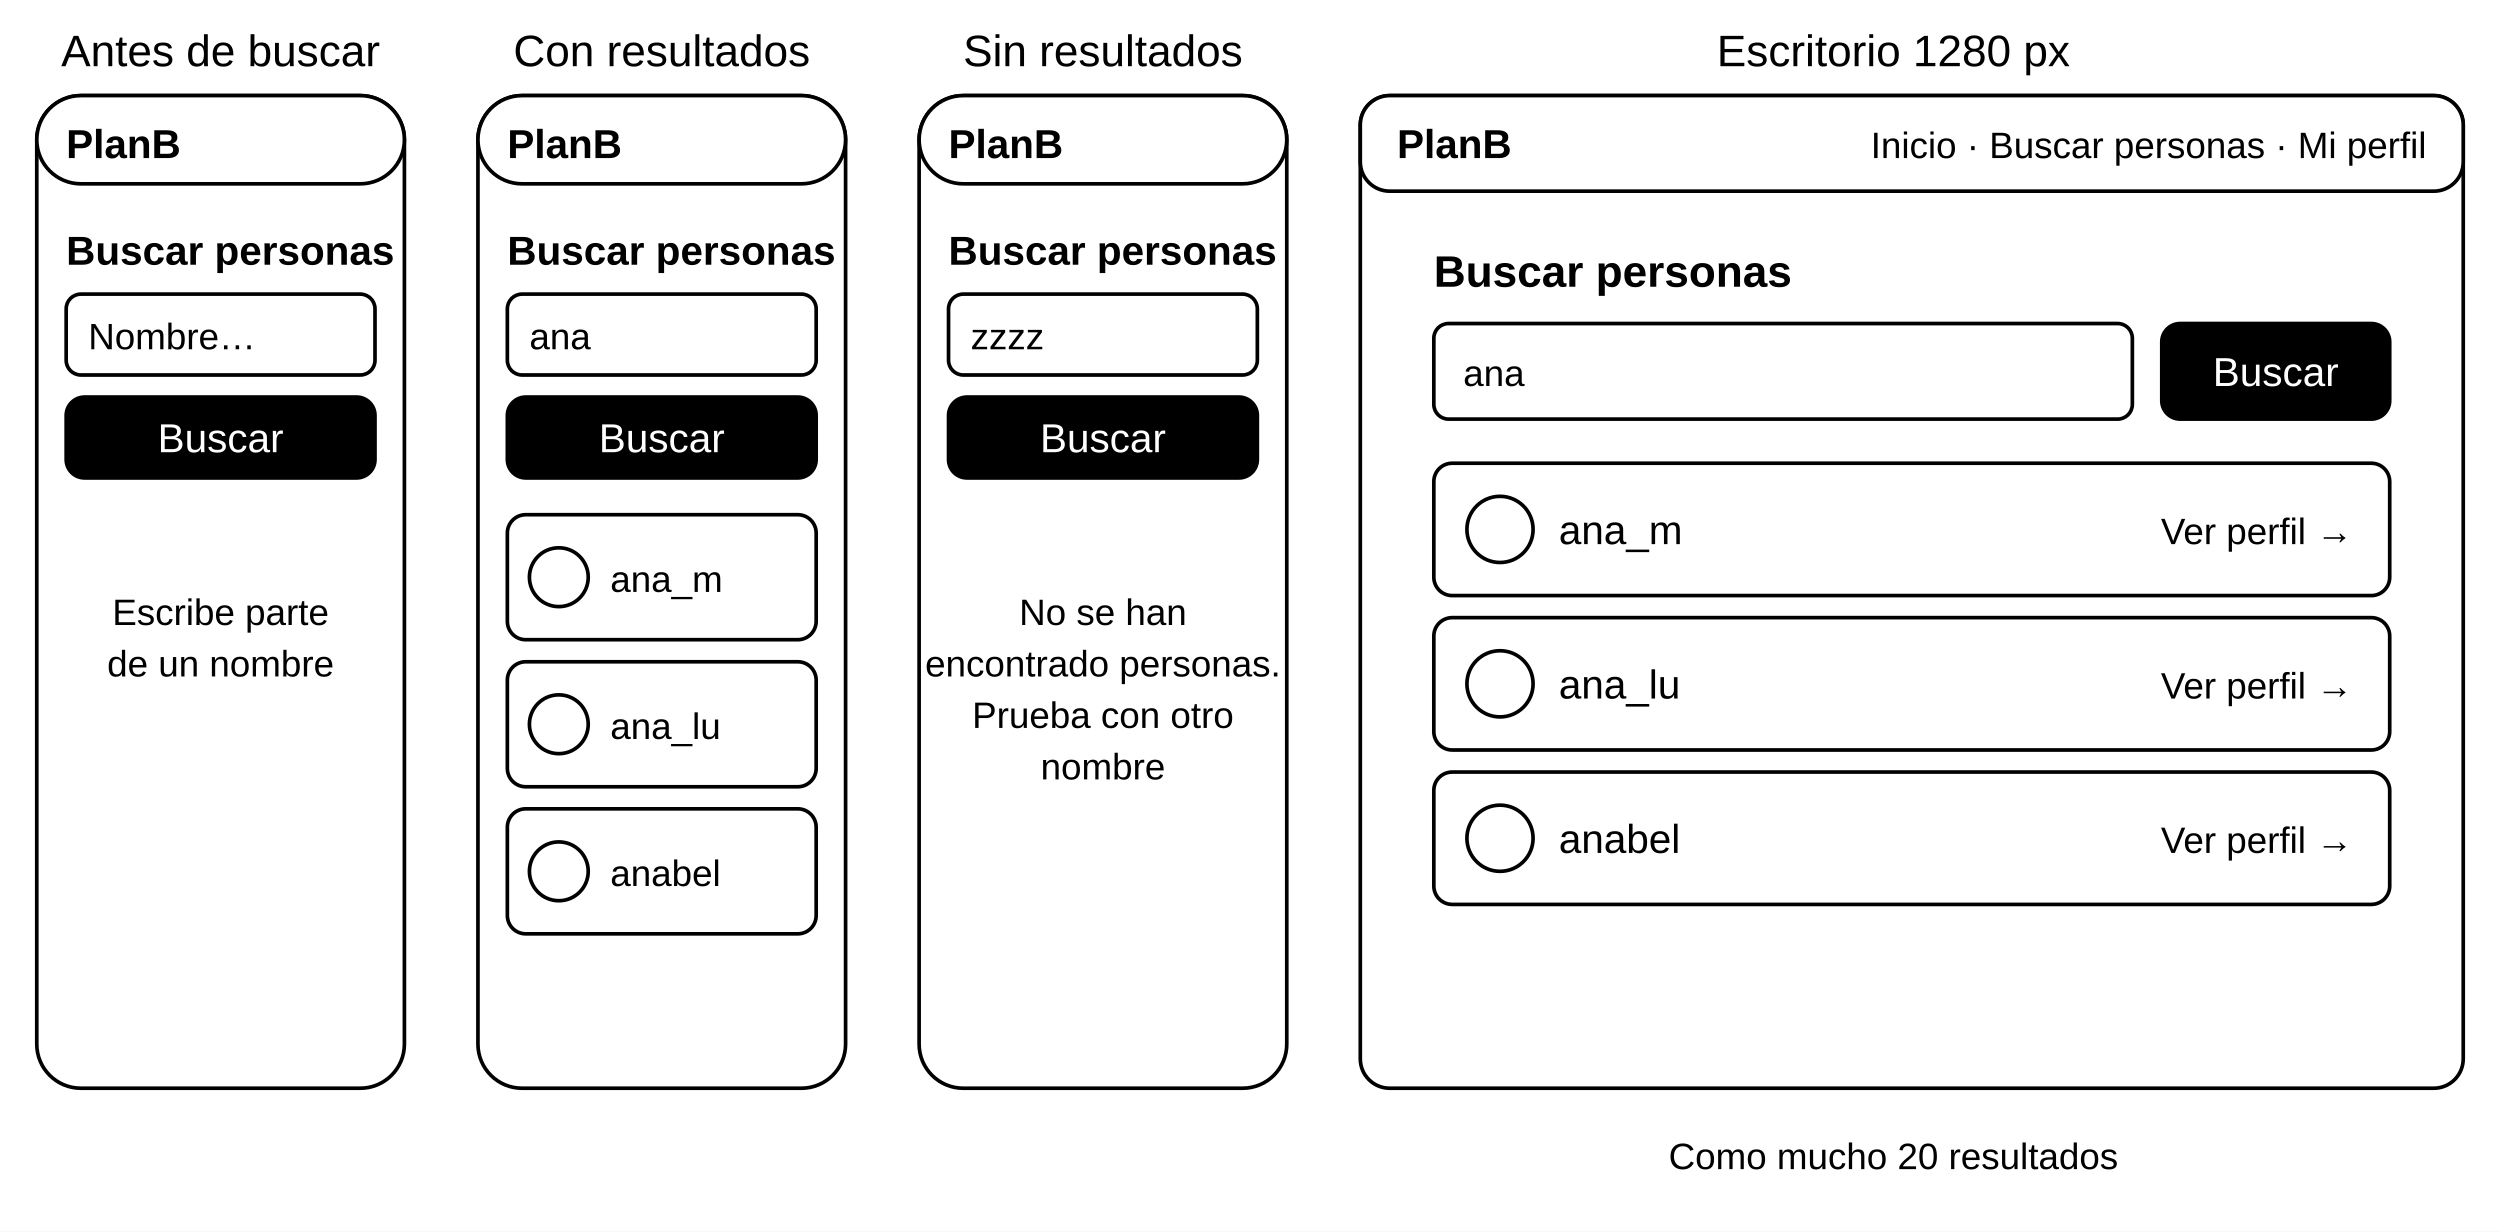
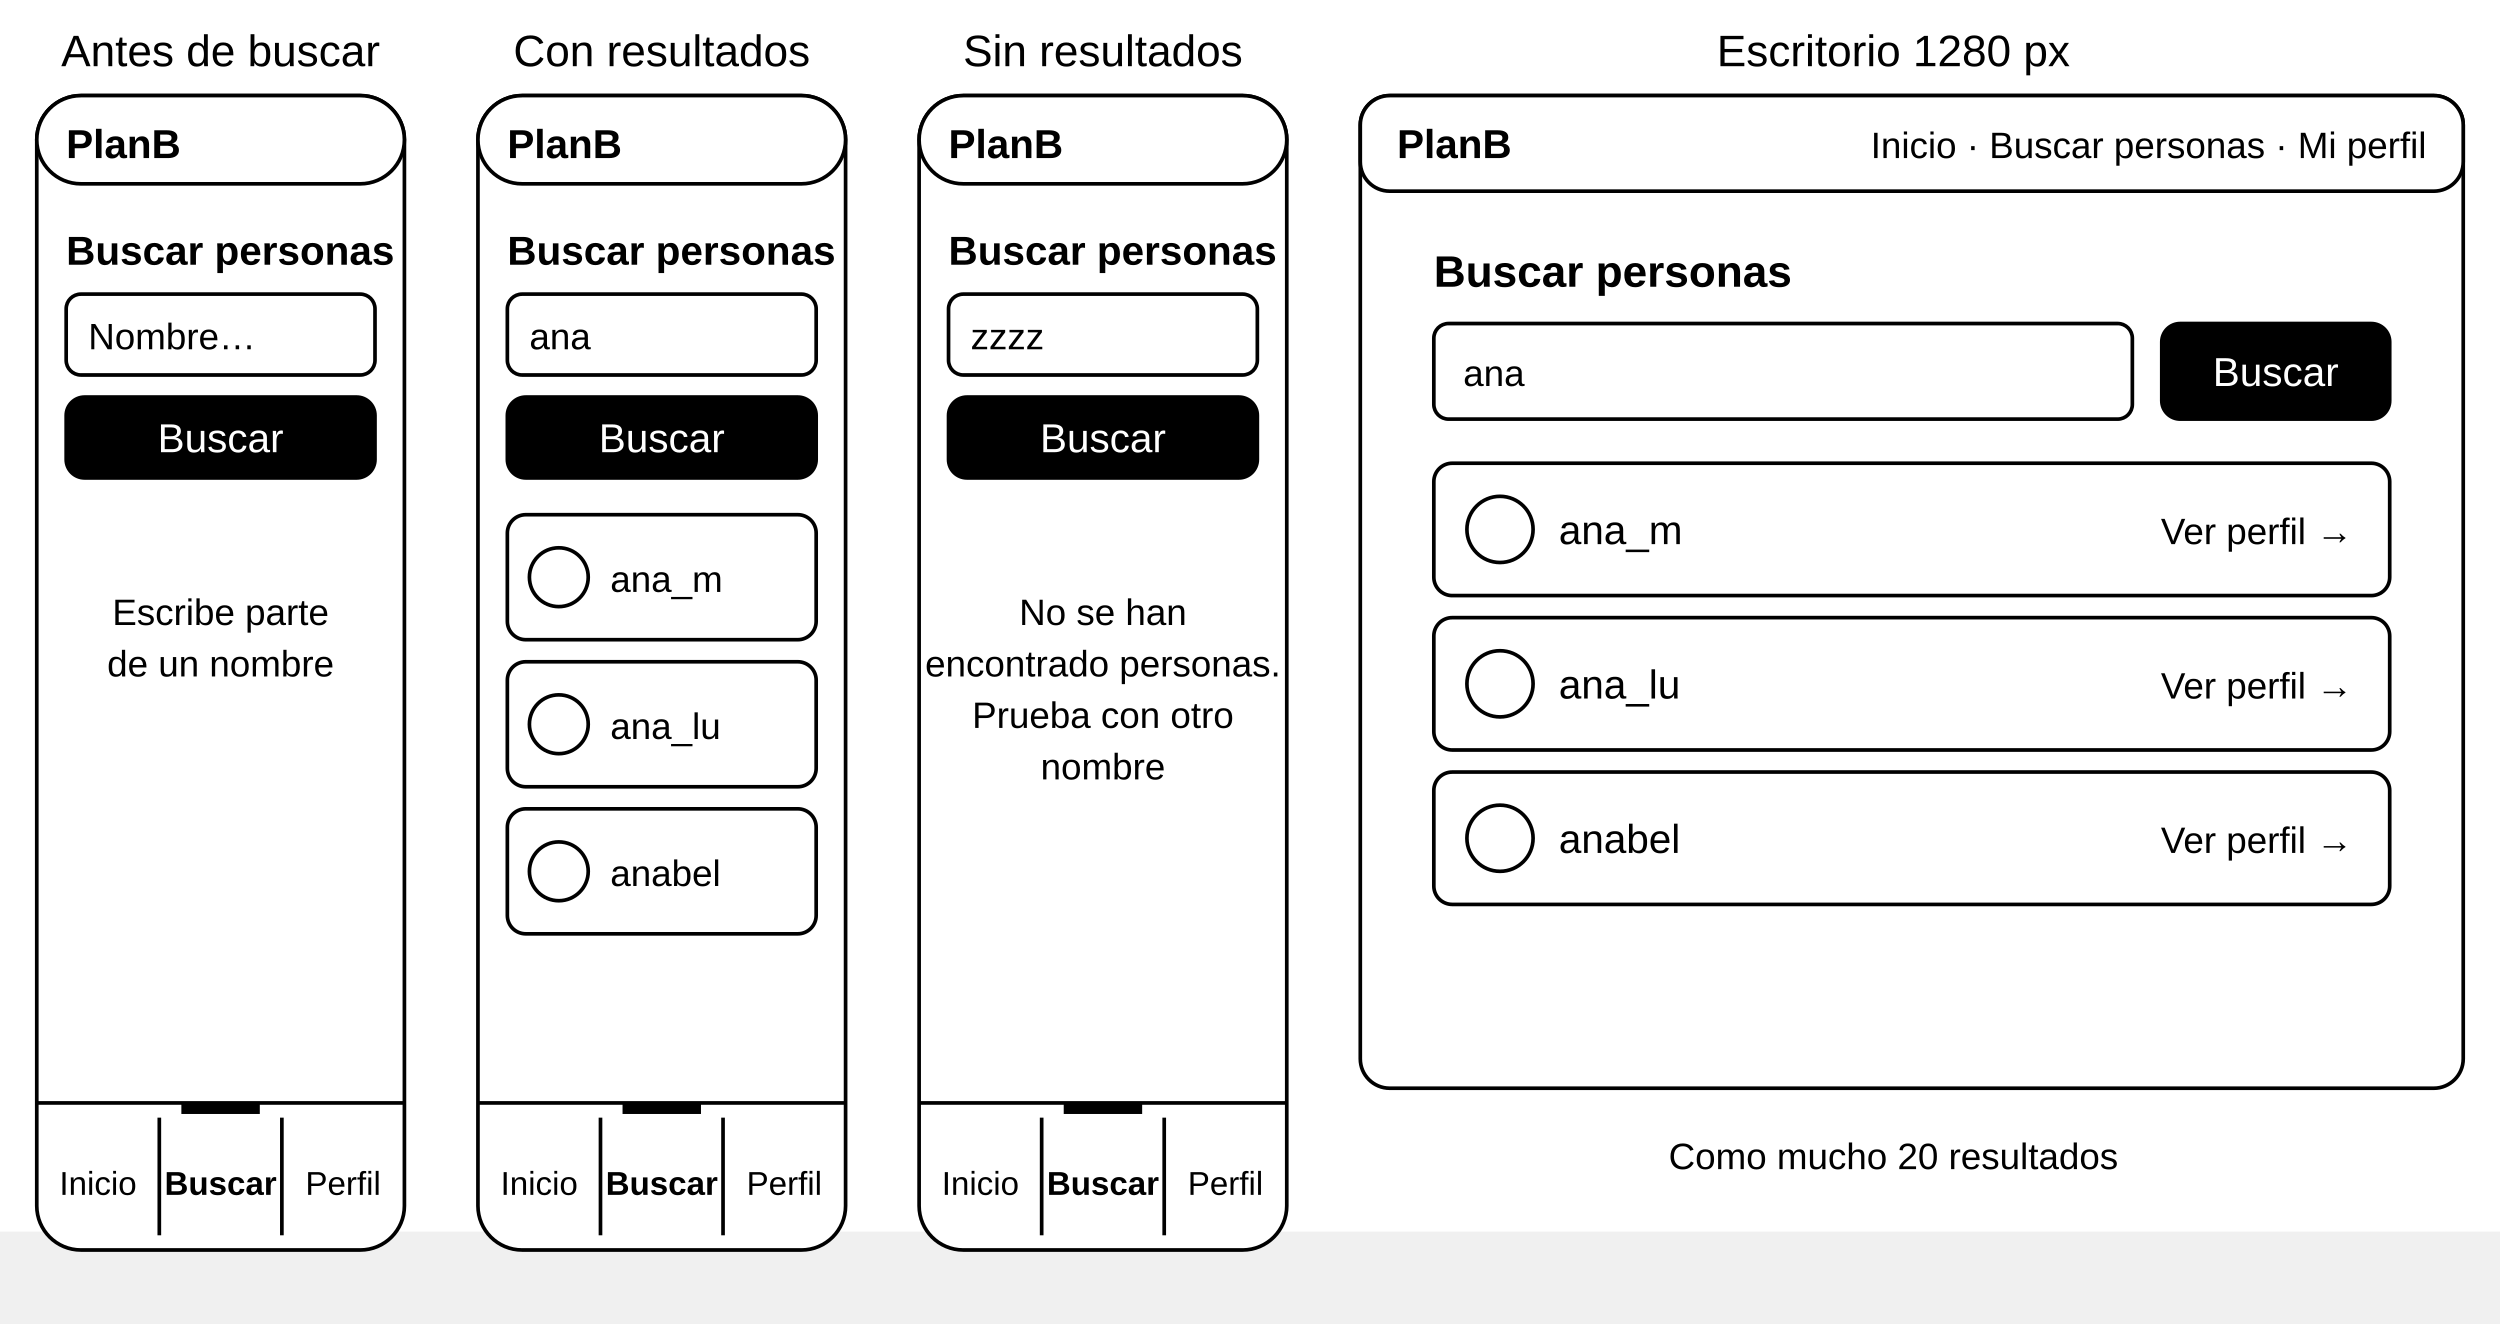
- <svg xmlns="http://www.w3.org/2000/svg" viewBox="0 0 680 335" width="680" height="335" role="img">
+ <svg xmlns="http://www.w3.org/2000/svg" viewBox="0 0 680 360" width="680" height="360" role="img">
  <rect width="680" height="335" fill="#fff" />
  <text x="60" y="18" font-family="Arial, Helvetica, sans-serif" font-size="12" text-anchor="middle" fill="#000">Antes de buscar</text>
-   <rect x="10" y="26" width="100" height="270" rx="12" fill="#fff" stroke="#000" stroke-width="1" />
+   <rect x="10" y="26" width="100" height="314" rx="12" fill="#fff" stroke="#000" stroke-width="1" />
  <rect x="10" y="26" width="100" height="24" rx="12" fill="#fff" stroke="#000" stroke-width="1" />
  <text x="18" y="43" font-family="Arial, Helvetica, sans-serif" font-size="11" text-anchor="start" fill="#000" font-weight="bold">PlanB</text>
  <text x="18" y="72" font-family="Arial, Helvetica, sans-serif" font-size="11" text-anchor="start" fill="#000" font-weight="bold">Buscar personas</text>
  <rect x="18" y="80" width="84" height="22" rx="4" fill="#fff" stroke="#000" stroke-width="1" />
  <text x="24" y="95" font-family="Arial, Helvetica, sans-serif" font-size="10" text-anchor="start" fill="#000">Nombre…</text>
  <rect x="18" y="108" width="84" height="22" rx="5" fill="#000" stroke="#000" stroke-width="1" />
  <text x="60.0" y="123.0" font-family="Arial, Helvetica, sans-serif" font-size="11" text-anchor="middle" fill="#fff">Buscar</text>
  <text x="60" y="170" font-family="Arial, Helvetica, sans-serif" font-size="10" text-anchor="middle" fill="#000">Escribe parte</text>
  <text x="60" y="184" font-family="Arial, Helvetica, sans-serif" font-size="10" text-anchor="middle" fill="#000">de un nombre</text>
  <text x="180" y="18" font-family="Arial, Helvetica, sans-serif" font-size="12" text-anchor="middle" fill="#000">Con resultados</text>
-   <rect x="130" y="26" width="100" height="270" rx="12" fill="#fff" stroke="#000" stroke-width="1" />
+   <rect x="130" y="26" width="100" height="314" rx="12" fill="#fff" stroke="#000" stroke-width="1" />
  <rect x="130" y="26" width="100" height="24" rx="12" fill="#fff" stroke="#000" stroke-width="1" />
  <text x="138" y="43" font-family="Arial, Helvetica, sans-serif" font-size="11" text-anchor="start" fill="#000" font-weight="bold">PlanB</text>
  <text x="138" y="72" font-family="Arial, Helvetica, sans-serif" font-size="11" text-anchor="start" fill="#000" font-weight="bold">Buscar personas</text>
  <rect x="138" y="80" width="84" height="22" rx="4" fill="#fff" stroke="#000" stroke-width="1" />
  <text x="144" y="95" font-family="Arial, Helvetica, sans-serif" font-size="10" text-anchor="start" fill="#000">ana</text>
  <rect x="138" y="108" width="84" height="22" rx="5" fill="#000" stroke="#000" stroke-width="1" />
  <text x="180.0" y="123.0" font-family="Arial, Helvetica, sans-serif" font-size="11" text-anchor="middle" fill="#fff">Buscar</text>
  <rect x="138" y="140" width="84" height="34" rx="5" fill="#fff" stroke="#000" stroke-width="1" />
  <circle cx="152" cy="157" r="8" fill="#fff" stroke="#000" />
  <text x="166" y="161" font-family="Arial, Helvetica, sans-serif" font-size="10" text-anchor="start" fill="#000">ana_m</text>
  <rect x="138" y="180" width="84" height="34" rx="5" fill="#fff" stroke="#000" stroke-width="1" />
  <circle cx="152" cy="197" r="8" fill="#fff" stroke="#000" />
  <text x="166" y="201" font-family="Arial, Helvetica, sans-serif" font-size="10" text-anchor="start" fill="#000">ana_lu</text>
  <rect x="138" y="220" width="84" height="34" rx="5" fill="#fff" stroke="#000" stroke-width="1" />
  <circle cx="152" cy="237" r="8" fill="#fff" stroke="#000" />
  <text x="166" y="241" font-family="Arial, Helvetica, sans-serif" font-size="10" text-anchor="start" fill="#000">anabel</text>
  <text x="300" y="18" font-family="Arial, Helvetica, sans-serif" font-size="12" text-anchor="middle" fill="#000">Sin resultados</text>
-   <rect x="250" y="26" width="100" height="270" rx="12" fill="#fff" stroke="#000" stroke-width="1" />
+   <rect x="250" y="26" width="100" height="314" rx="12" fill="#fff" stroke="#000" stroke-width="1" />
  <rect x="250" y="26" width="100" height="24" rx="12" fill="#fff" stroke="#000" stroke-width="1" />
  <text x="258" y="43" font-family="Arial, Helvetica, sans-serif" font-size="11" text-anchor="start" fill="#000" font-weight="bold">PlanB</text>
  <text x="258" y="72" font-family="Arial, Helvetica, sans-serif" font-size="11" text-anchor="start" fill="#000" font-weight="bold">Buscar personas</text>
  <rect x="258" y="80" width="84" height="22" rx="4" fill="#fff" stroke="#000" stroke-width="1" />
  <text x="264" y="95" font-family="Arial, Helvetica, sans-serif" font-size="10" text-anchor="start" fill="#000">zzzz</text>
  <rect x="258" y="108" width="84" height="22" rx="5" fill="#000" stroke="#000" stroke-width="1" />
  <text x="300.0" y="123.0" font-family="Arial, Helvetica, sans-serif" font-size="11" text-anchor="middle" fill="#fff">Buscar</text>
  <text x="300" y="170" font-family="Arial, Helvetica, sans-serif" font-size="10" text-anchor="middle" fill="#000">No se han</text>
  <text x="300" y="184" font-family="Arial, Helvetica, sans-serif" font-size="10" text-anchor="middle" fill="#000">encontrado personas.</text>
  <text x="300" y="198" font-family="Arial, Helvetica, sans-serif" font-size="10" text-anchor="middle" fill="#000">Prueba con otro</text>
  <text x="300" y="212" font-family="Arial, Helvetica, sans-serif" font-size="10" text-anchor="middle" fill="#000">nombre</text>
  <text x="515" y="18" font-family="Arial, Helvetica, sans-serif" font-size="12" text-anchor="middle" fill="#000">Escritorio 1280 px</text>
  <rect x="370" y="26" width="300" height="270" rx="8" fill="#fff" stroke="#000" stroke-width="1" />
  <rect x="370" y="26" width="300" height="26" rx="8" fill="#fff" stroke="#000" stroke-width="1" />
  <text x="380" y="43" font-family="Arial, Helvetica, sans-serif" font-size="11" text-anchor="start" fill="#000" font-weight="bold">PlanB</text>
  <text x="660" y="43" font-family="Arial, Helvetica, sans-serif" font-size="10" text-anchor="end" fill="#000">Inicio · Buscar personas · Mi perfil</text>
  <text x="390" y="78" font-family="Arial, Helvetica, sans-serif" font-size="12" text-anchor="start" fill="#000" font-weight="bold">Buscar personas</text>
  <rect x="390" y="88" width="190" height="26" rx="4" fill="#fff" stroke="#000" stroke-width="1" />
  <text x="398" y="105" font-family="Arial, Helvetica, sans-serif" font-size="10" text-anchor="start" fill="#000">ana</text>
  <rect x="588" y="88" width="62" height="26" rx="5" fill="#000" stroke="#000" stroke-width="1" />
  <text x="619.0" y="105.0" font-family="Arial, Helvetica, sans-serif" font-size="11" text-anchor="middle" fill="#fff">Buscar</text>
  <rect x="390" y="126" width="260" height="36" rx="5" fill="#fff" stroke="#000" stroke-width="1" />
  <circle cx="408" cy="144" r="9" fill="#fff" stroke="#000" />
  <text x="424" y="148" font-family="Arial, Helvetica, sans-serif" font-size="11" text-anchor="start" fill="#000">ana_m</text>
  <text x="640" y="148" font-family="Arial, Helvetica, sans-serif" font-size="10" text-anchor="end" fill="#000">Ver perfil →</text>
  <rect x="390" y="168" width="260" height="36" rx="5" fill="#fff" stroke="#000" stroke-width="1" />
  <circle cx="408" cy="186" r="9" fill="#fff" stroke="#000" />
  <text x="424" y="190" font-family="Arial, Helvetica, sans-serif" font-size="11" text-anchor="start" fill="#000">ana_lu</text>
  <text x="640" y="190" font-family="Arial, Helvetica, sans-serif" font-size="10" text-anchor="end" fill="#000">Ver perfil →</text>
  <rect x="390" y="210" width="260" height="36" rx="5" fill="#fff" stroke="#000" stroke-width="1" />
  <circle cx="408" cy="228" r="9" fill="#fff" stroke="#000" />
  <text x="424" y="232" font-family="Arial, Helvetica, sans-serif" font-size="11" text-anchor="start" fill="#000">anabel</text>
  <text x="640" y="232" font-family="Arial, Helvetica, sans-serif" font-size="10" text-anchor="end" fill="#000">Ver perfil →</text>
  <text x="515" y="318" font-family="Arial, Helvetica, sans-serif" font-size="10" text-anchor="middle" fill="#000">Como mucho 20 resultados</text>
+   <line x1="10.0" y1="300.0" x2="110.0" y2="300.0" stroke="#000" stroke-width="1" />
+   <line x1="43.333" y1="304.0" x2="43.333" y2="336.0" stroke="#000" stroke-width="1" />
+   <line x1="76.667" y1="304.0" x2="76.667" y2="336.0" stroke="#000" stroke-width="1" />
+   <text x="26.667" y="325.0" font-family="Arial, Helvetica, sans-serif" font-size="9" text-anchor="middle" fill="#000">Inicio</text>
+   <text x="60.0" y="325.0" font-family="Arial, Helvetica, sans-serif" font-size="9" text-anchor="middle" fill="#000" font-weight="bold">Buscar</text>
+   <line x1="49.333" y1="301.5" x2="70.667" y2="301.5" stroke="#000" stroke-width="3" />
+   <text x="93.333" y="325.0" font-family="Arial, Helvetica, sans-serif" font-size="9" text-anchor="middle" fill="#000">Perfil</text>
+   <line x1="130.0" y1="300.0" x2="230.0" y2="300.0" stroke="#000" stroke-width="1" />
+   <line x1="163.333" y1="304.0" x2="163.333" y2="336.0" stroke="#000" stroke-width="1" />
+   <line x1="196.667" y1="304.0" x2="196.667" y2="336.0" stroke="#000" stroke-width="1" />
+   <text x="146.667" y="325.0" font-family="Arial, Helvetica, sans-serif" font-size="9" text-anchor="middle" fill="#000">Inicio</text>
+   <text x="180.0" y="325.0" font-family="Arial, Helvetica, sans-serif" font-size="9" text-anchor="middle" fill="#000" font-weight="bold">Buscar</text>
+   <line x1="169.333" y1="301.5" x2="190.667" y2="301.5" stroke="#000" stroke-width="3" />
+   <text x="213.333" y="325.0" font-family="Arial, Helvetica, sans-serif" font-size="9" text-anchor="middle" fill="#000">Perfil</text>
+   <line x1="250.0" y1="300.0" x2="350.0" y2="300.0" stroke="#000" stroke-width="1" />
+   <line x1="283.333" y1="304.0" x2="283.333" y2="336.0" stroke="#000" stroke-width="1" />
+   <line x1="316.667" y1="304.0" x2="316.667" y2="336.0" stroke="#000" stroke-width="1" />
+   <text x="266.667" y="325.0" font-family="Arial, Helvetica, sans-serif" font-size="9" text-anchor="middle" fill="#000">Inicio</text>
+   <text x="300.0" y="325.0" font-family="Arial, Helvetica, sans-serif" font-size="9" text-anchor="middle" fill="#000" font-weight="bold">Buscar</text>
+   <line x1="289.333" y1="301.5" x2="310.667" y2="301.5" stroke="#000" stroke-width="3" />
+   <text x="333.333" y="325.0" font-family="Arial, Helvetica, sans-serif" font-size="9" text-anchor="middle" fill="#000">Perfil</text>
</svg>
